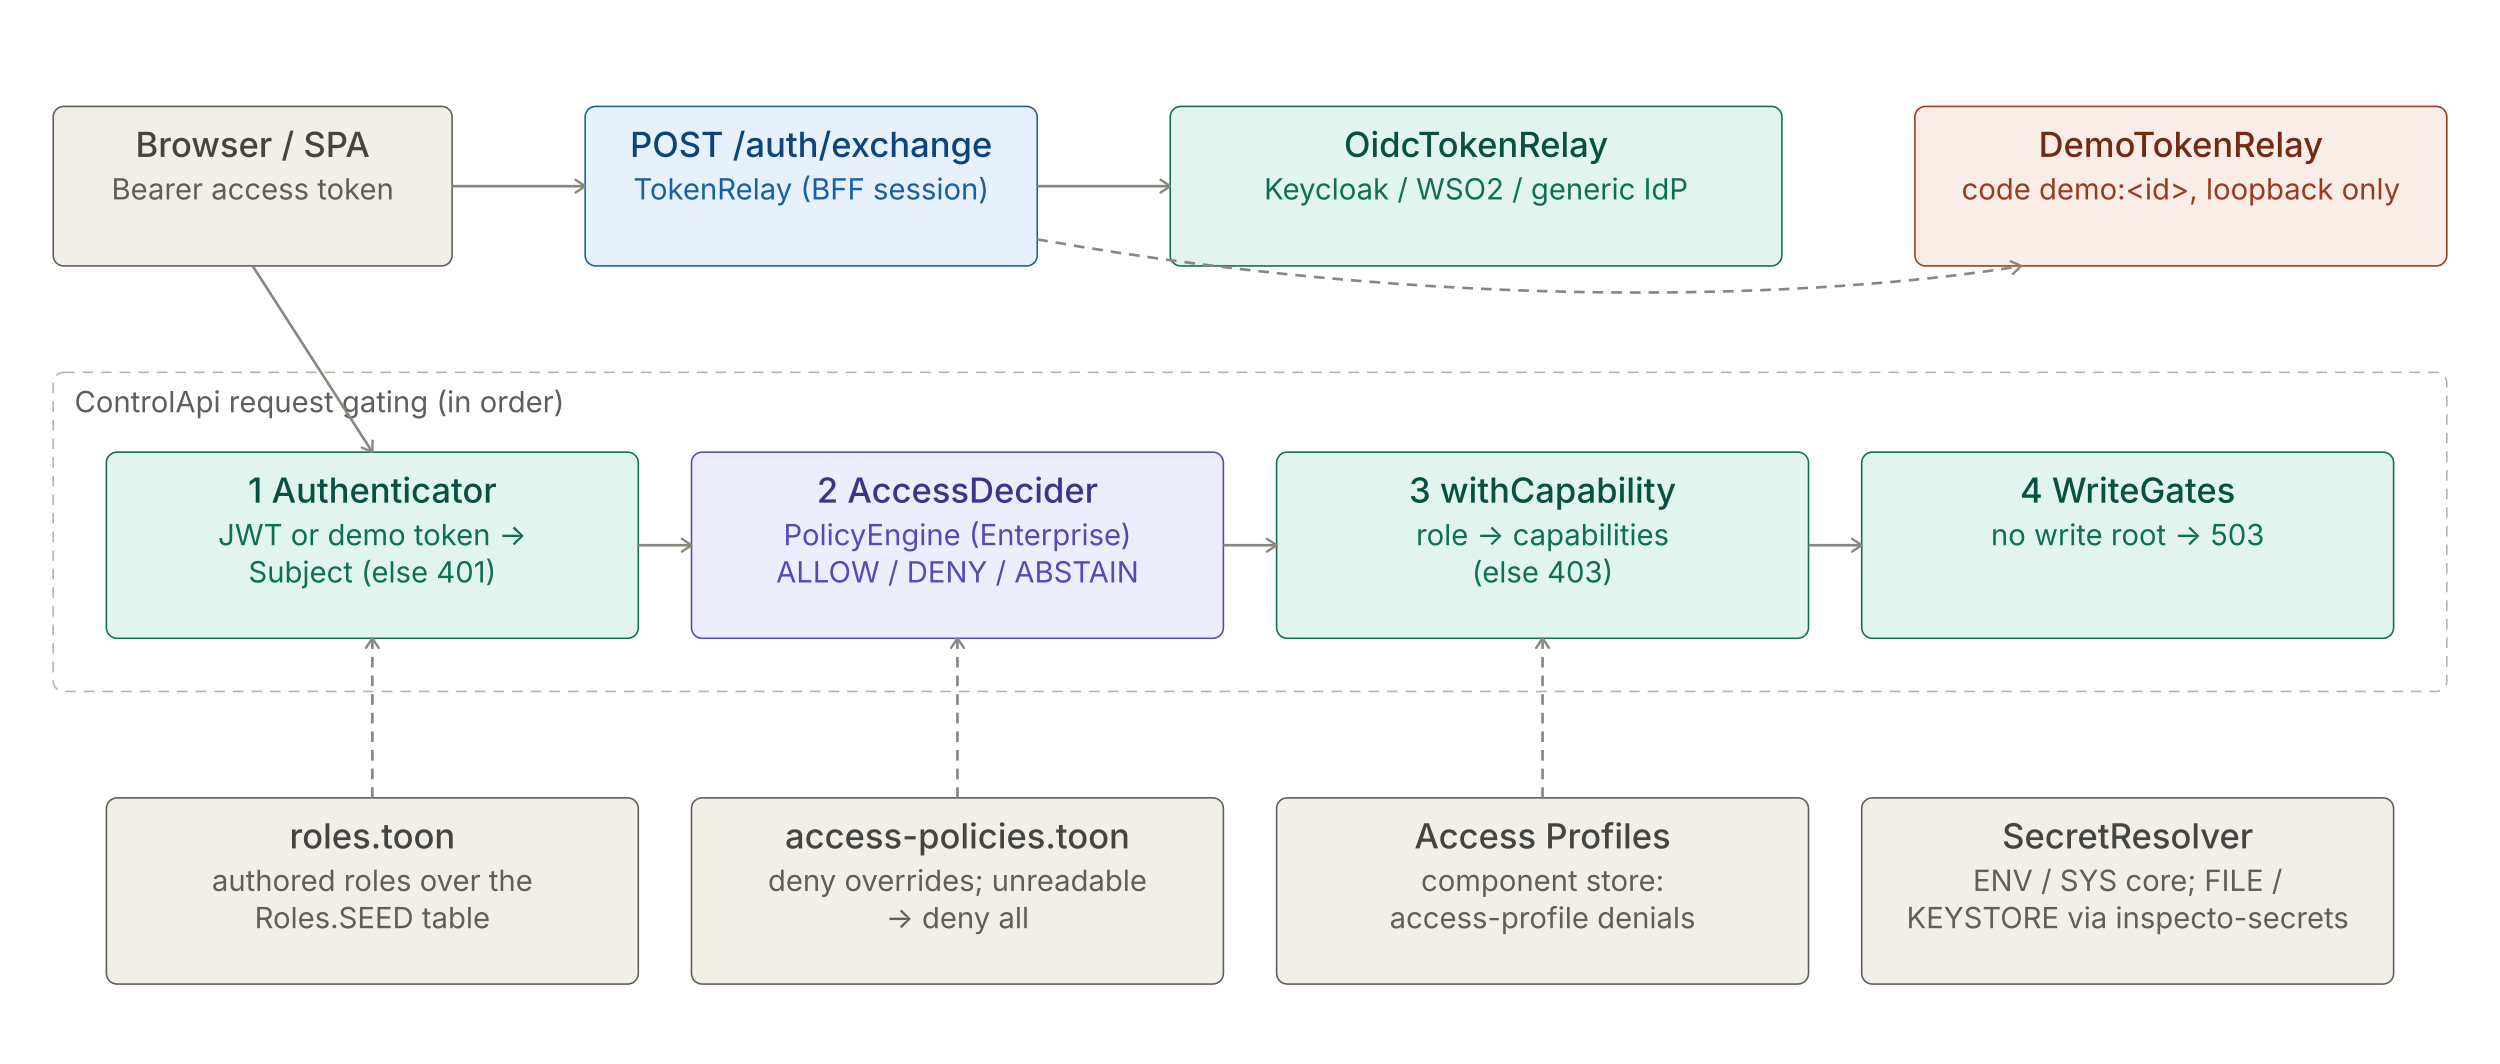
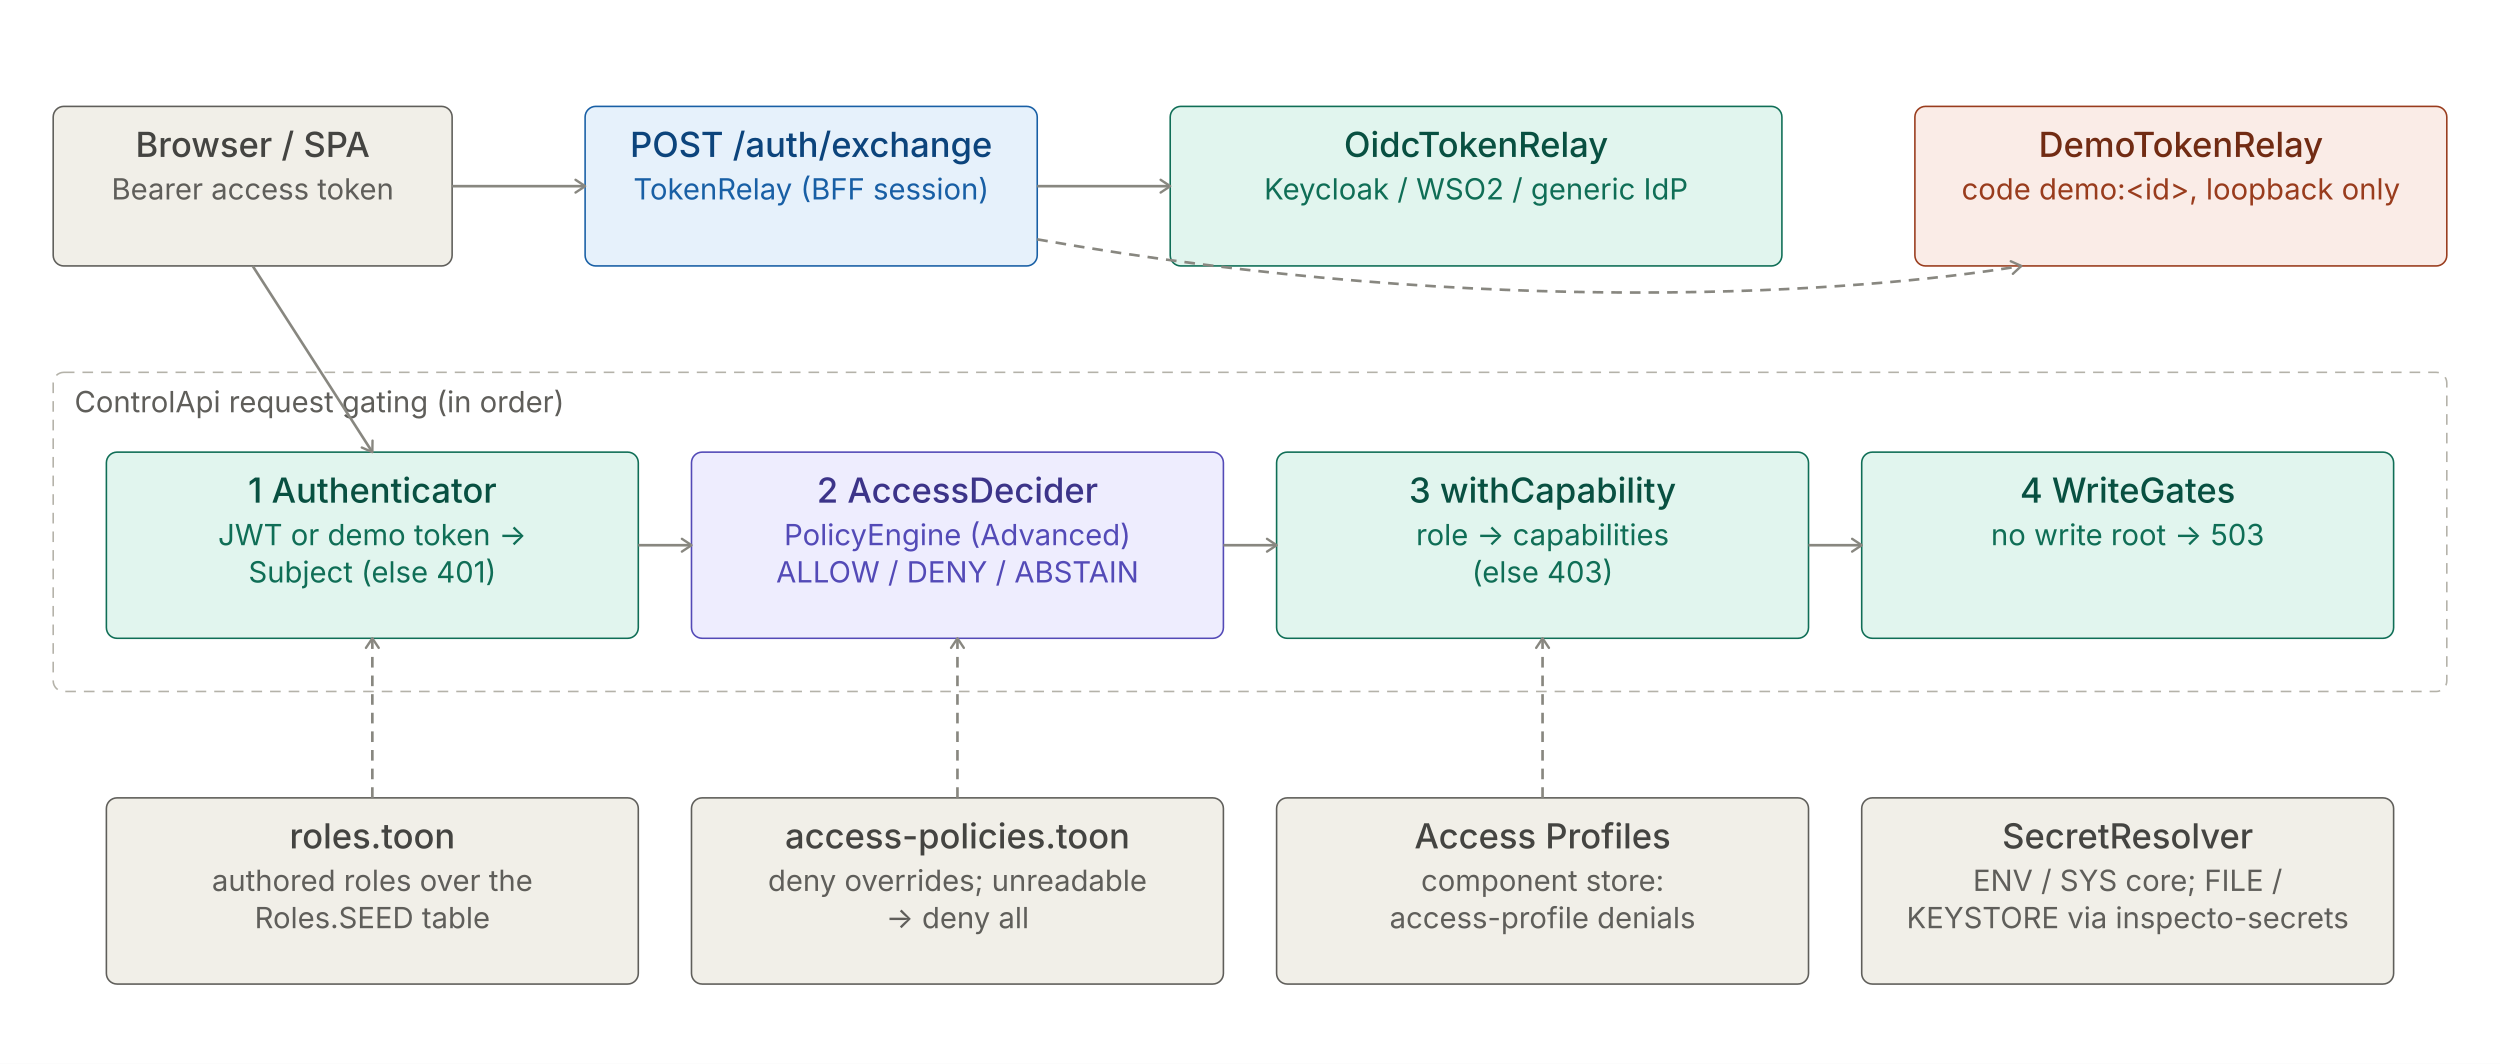
<svg xmlns="http://www.w3.org/2000/svg" width="940" viewBox="0 0 940 400" role="img" font-family="system-ui, -apple-system, Segoe UI, sans-serif">
  <defs>
    <marker id="a" viewBox="0 0 10 10" refX="8" refY="5" markerWidth="6" markerHeight="6" orient="auto-start-reverse">
      <path d="M2 1L8 5L2 9" fill="none" stroke="#888780" stroke-width="1.5" stroke-linecap="round" stroke-linejoin="round" />
    </marker>
  </defs>
  <rect x="0" y="0" width="940" height="400" fill="#FFFFFF" />
  <rect x="20" y="40" width="150" height="60" rx="4" fill="#F1EFE8" stroke="#5F5E5A" stroke-width="0.6" />
  <text x="95" y="59" text-anchor="middle" font-size="13" font-weight="500" fill="#444441">Browser / SPA</text>
  <text x="95" y="75" text-anchor="middle" font-size="11" fill="#5F5E5A">Bearer access token</text>
  <rect x="220" y="40" width="170" height="60" rx="4" fill="#E6F1FB" stroke="#185FA5" stroke-width="0.6" />
  <text x="305" y="59" text-anchor="middle" font-size="13" font-weight="500" fill="#0C447C">POST /auth/exchange</text>
  <text x="305" y="75" text-anchor="middle" font-size="11" fill="#185FA5">TokenRelay (BFF session)</text>
  <rect x="440" y="40" width="230" height="60" rx="4" fill="#E1F5EE" stroke="#0F6E56" stroke-width="0.6" />
  <text x="555" y="59" text-anchor="middle" font-size="13" font-weight="500" fill="#085041">OidcTokenRelay</text>
  <text x="555" y="75" text-anchor="middle" font-size="11" fill="#0F6E56">Keycloak / WSO2 / generic IdP</text>
  <rect x="720" y="40" width="200" height="60" rx="4" fill="#FAECE7" stroke="#993C1D" stroke-width="0.6" />
  <text x="820" y="59" text-anchor="middle" font-size="13" font-weight="500" fill="#712B13">DemoTokenRelay</text>
  <text x="820" y="75" text-anchor="middle" font-size="11" fill="#993C1D">code demo:&lt;id&gt;, loopback only</text>
  <line x1="170" y1="70" x2="220" y2="70" stroke="#888780" stroke-width="1" marker-end="url(#a)" />
  <line x1="390" y1="70" x2="440" y2="70" stroke="#888780" stroke-width="1" marker-end="url(#a)" />
  <path d="M390 90 C 560 120, 700 110, 760 100" fill="none" stroke="#888780" stroke-width="1" stroke-dasharray="4 3" marker-end="url(#a)" />
  <rect x="20" y="140" width="900" height="120" rx="4" fill="none" stroke="#B4B2A9" stroke-width="0.6" stroke-dasharray="4 3" />
  <text x="28" y="155" font-size="11" fill="#5F5E5A">ControlApi request gating (in order)</text>
  <rect x="40" y="170" width="200" height="70" rx="4" fill="#E1F5EE" stroke="#0F6E56" stroke-width="0.6" />
  <text x="140" y="189" text-anchor="middle" font-size="13" font-weight="500" fill="#085041">1 Authenticator</text>
  <text x="140" y="205" text-anchor="middle" font-size="11" fill="#0F6E56">JWT or demo token -&gt;</text>
  <text x="140" y="219" text-anchor="middle" font-size="11" fill="#0F6E56">Subject (else 401)</text>
  <rect x="260" y="170" width="200" height="70" rx="4" fill="#EEEDFE" stroke="#534AB7" stroke-width="0.6" />
  <text x="360" y="189" text-anchor="middle" font-size="13" font-weight="500" fill="#3C3489">2 AccessDecider</text>
-   <text x="360" y="205" text-anchor="middle" font-size="11" fill="#534AB7">PolicyEngine (Enterprise)</text>
+   <text x="360" y="205" text-anchor="middle" font-size="11" fill="#534AB7">PolicyEngine (Advanced)</text>
  <text x="360" y="219" text-anchor="middle" font-size="11" fill="#534AB7">ALLOW / DENY / ABSTAIN</text>
  <rect x="480" y="170" width="200" height="70" rx="4" fill="#E1F5EE" stroke="#0F6E56" stroke-width="0.6" />
  <text x="580" y="189" text-anchor="middle" font-size="13" font-weight="500" fill="#085041">3 withCapability</text>
  <text x="580" y="205" text-anchor="middle" font-size="11" fill="#0F6E56">role -&gt; capabilities</text>
  <text x="580" y="219" text-anchor="middle" font-size="11" fill="#0F6E56">(else 403)</text>
  <rect x="700" y="170" width="200" height="70" rx="4" fill="#E1F5EE" stroke="#0F6E56" stroke-width="0.6" />
  <text x="800" y="189" text-anchor="middle" font-size="13" font-weight="500" fill="#085041">4 WriteGates</text>
  <text x="800" y="205" text-anchor="middle" font-size="11" fill="#0F6E56">no write root -&gt; 503</text>
  <line x1="240" y1="205" x2="260" y2="205" stroke="#888780" stroke-width="1" marker-end="url(#a)" />
  <line x1="460" y1="205" x2="480" y2="205" stroke="#888780" stroke-width="1" marker-end="url(#a)" />
  <line x1="680" y1="205" x2="700" y2="205" stroke="#888780" stroke-width="1" marker-end="url(#a)" />
  <line x1="95" y1="100" x2="140" y2="170" stroke="#888780" stroke-width="1" marker-end="url(#a)" />
  <rect x="40" y="300" width="200" height="70" rx="4" fill="#F1EFE8" stroke="#5F5E5A" stroke-width="0.6" />
  <text x="140" y="319" text-anchor="middle" font-size="13" font-weight="500" fill="#444441">roles.toon</text>
  <text x="140" y="335" text-anchor="middle" font-size="11" fill="#5F5E5A">authored roles over the</text>
  <text x="140" y="349" text-anchor="middle" font-size="11" fill="#5F5E5A">Roles.SEED table</text>
  <rect x="260" y="300" width="200" height="70" rx="4" fill="#F1EFE8" stroke="#5F5E5A" stroke-width="0.6" />
  <text x="360" y="319" text-anchor="middle" font-size="13" font-weight="500" fill="#444441">access-policies.toon</text>
  <text x="360" y="335" text-anchor="middle" font-size="11" fill="#5F5E5A">deny overrides; unreadable</text>
  <text x="360" y="349" text-anchor="middle" font-size="11" fill="#5F5E5A">-&gt; deny all</text>
  <rect x="480" y="300" width="200" height="70" rx="4" fill="#F1EFE8" stroke="#5F5E5A" stroke-width="0.6" />
  <text x="580" y="319" text-anchor="middle" font-size="13" font-weight="500" fill="#444441">Access Profiles</text>
  <text x="580" y="335" text-anchor="middle" font-size="11" fill="#5F5E5A">component store:</text>
  <text x="580" y="349" text-anchor="middle" font-size="11" fill="#5F5E5A">access-profile denials</text>
  <rect x="700" y="300" width="200" height="70" rx="4" fill="#F1EFE8" stroke="#5F5E5A" stroke-width="0.6" />
  <text x="800" y="319" text-anchor="middle" font-size="13" font-weight="500" fill="#444441">SecretResolver</text>
  <text x="800" y="335" text-anchor="middle" font-size="11" fill="#5F5E5A">ENV / SYS core; FILE /</text>
  <text x="800" y="349" text-anchor="middle" font-size="11" fill="#5F5E5A">KEYSTORE via inspecto-secrets</text>
  <line x1="140" y1="300" x2="140" y2="240" stroke="#888780" stroke-width="1" stroke-dasharray="4 3" marker-end="url(#a)" />
  <line x1="360" y1="300" x2="360" y2="240" stroke="#888780" stroke-width="1" stroke-dasharray="4 3" marker-end="url(#a)" />
  <line x1="580" y1="300" x2="580" y2="240" stroke="#888780" stroke-width="1" stroke-dasharray="4 3" marker-end="url(#a)" />
</svg>
